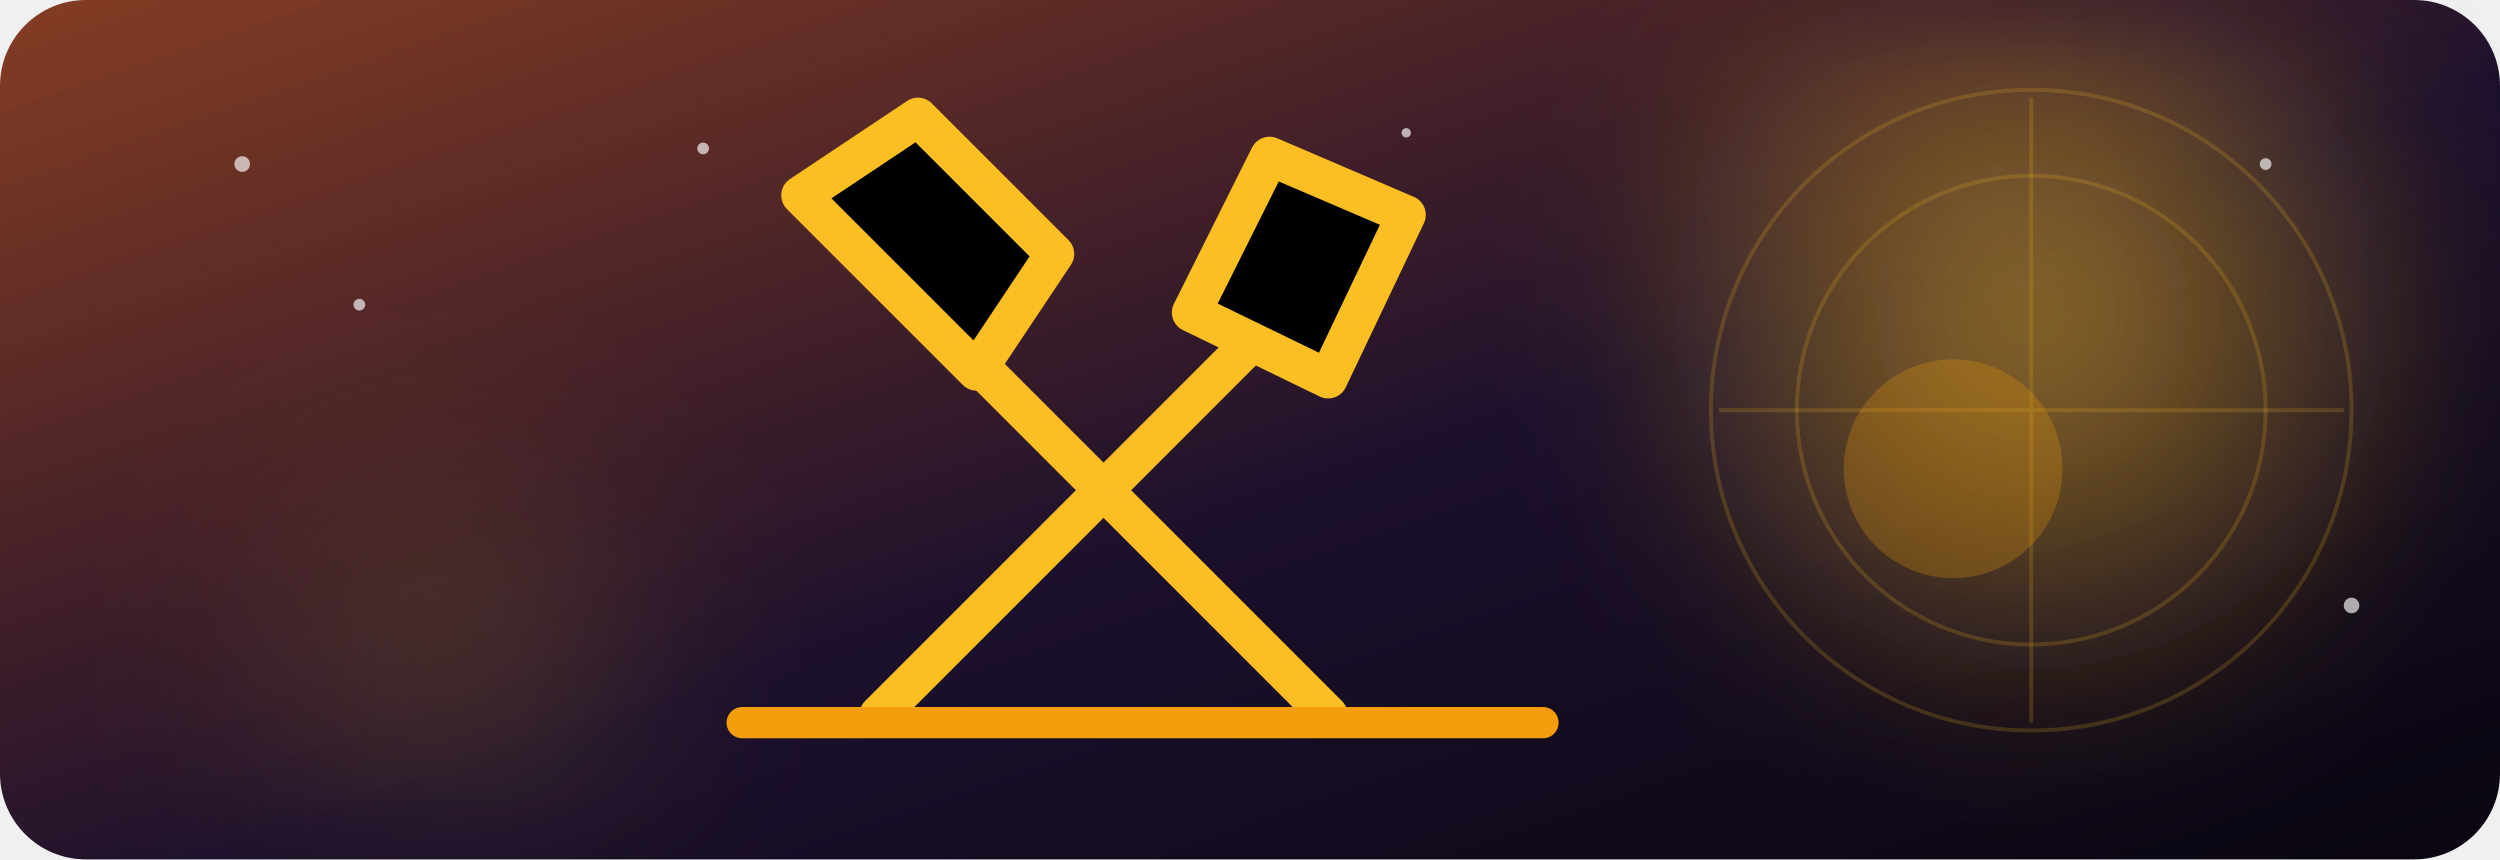
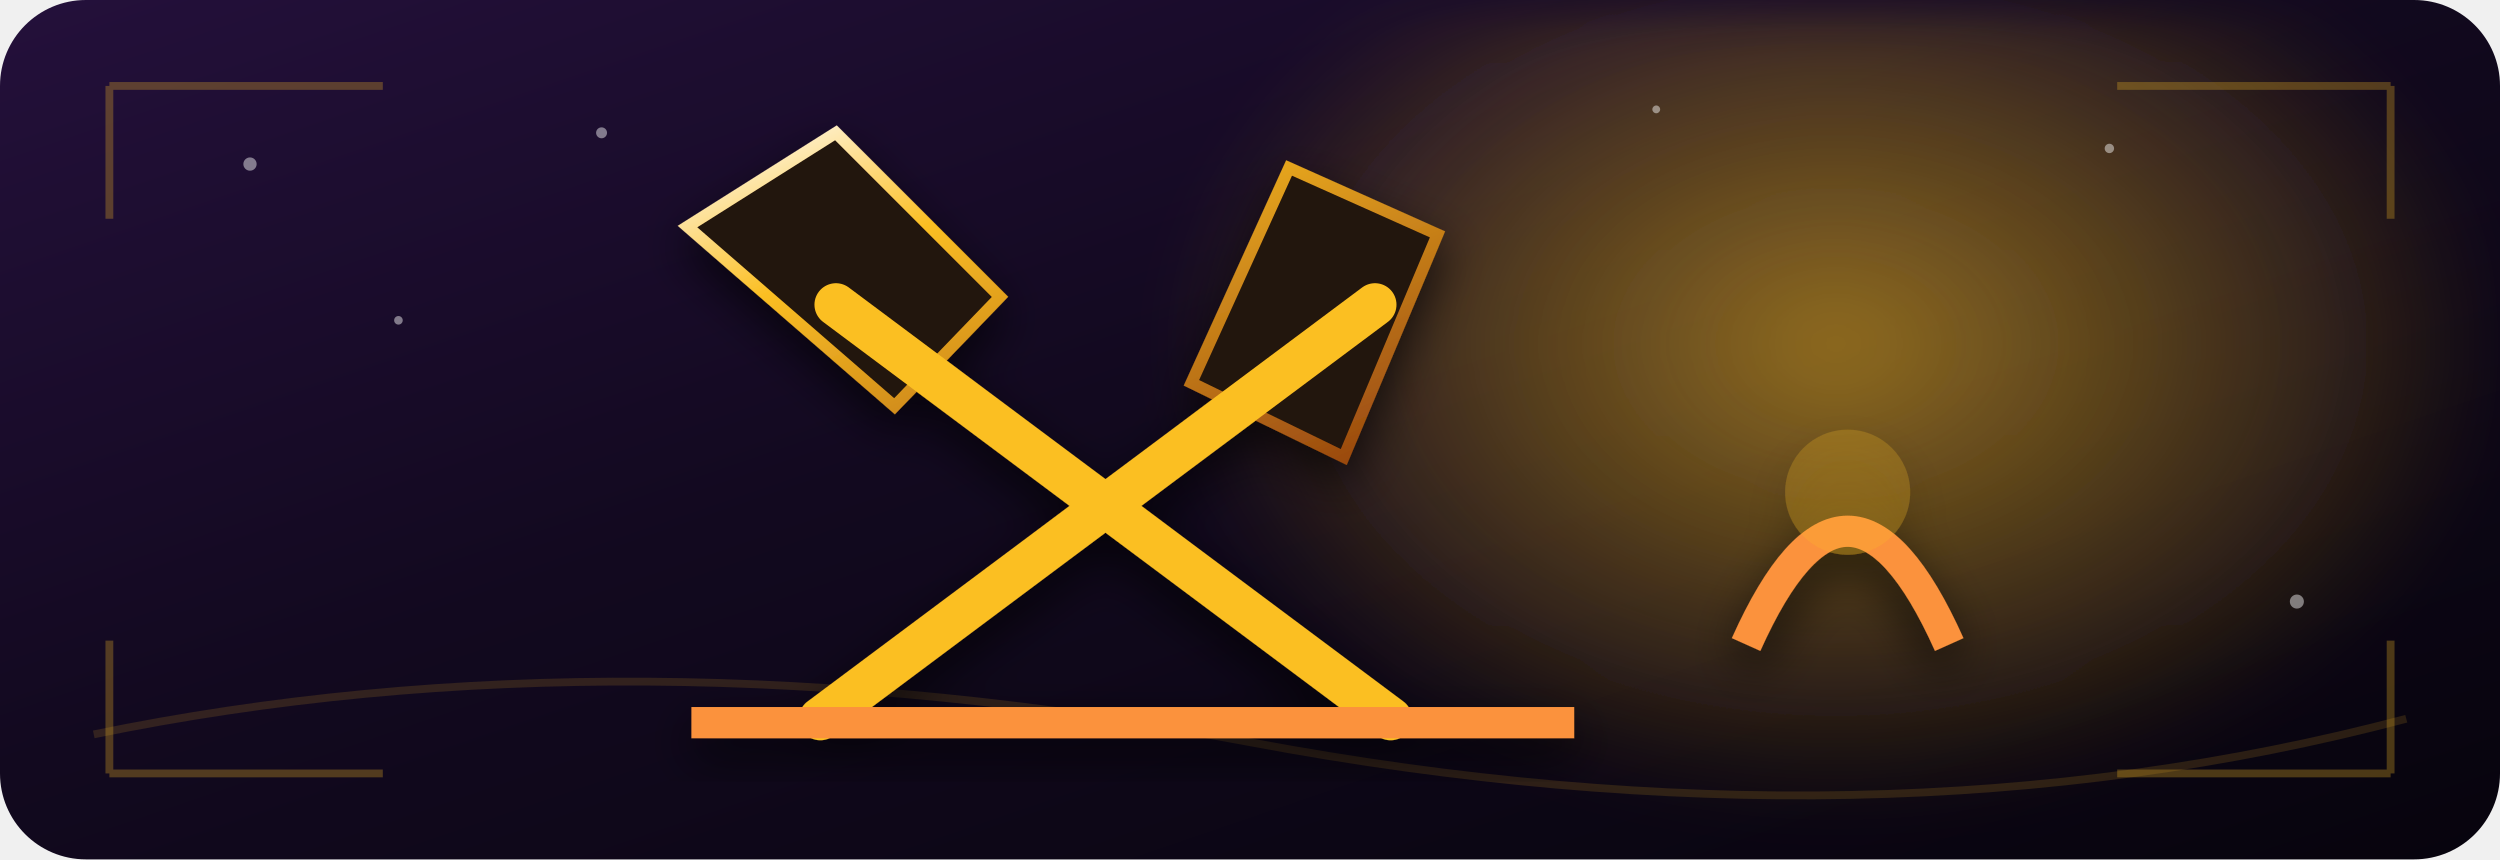
- <svg xmlns="http://www.w3.org/2000/svg" viewBox="0 0 640 220" role="img" aria-hidden="true">
+ <svg xmlns="http://www.w3.org/2000/svg" viewBox="0 0 640 220" aria-hidden="true">
  <defs>
    <linearGradient id="bg" x1="0" y1="0" x2="1" y2="1">
-       <stop offset="0" stop-color="#7c2d12" stop-opacity=".92" />
-       <stop offset=".55" stop-color="#170b28" stop-opacity=".98" />
-       <stop offset="1" stop-color="#09050f" />
+       <stop stop-color="#24103b" />
+       <stop offset=".45" stop-color="#12091f" />
+       <stop offset="1" stop-color="#07040d" />
    </linearGradient>
-     <radialGradient id="glow">
-       <stop offset="0" stop-color="#fbbf24" stop-opacity=".55" />
+     <radialGradient id="aura">
+       <stop stop-color="#fbbf24" stop-opacity=".55" />
      <stop offset="1" stop-color="#fbbf24" stop-opacity="0" />
    </radialGradient>
-     <filter id="blur">
-       <feGaussianBlur stdDeviation="18" />
+     <linearGradient id="metal" x1="0" y1="0" x2="1" y2="1">
+       <stop stop-color="#fff" />
+       <stop offset=".3" stop-color="#fbbf24" />
+       <stop offset="1" stop-color="#92400e" />
+     </linearGradient>
+     <filter id="glow">
+       <feGaussianBlur stdDeviation="8" />
+     </filter>
+     <filter id="shadow">
+       <feDropShadow dx="0" dy="5" stdDeviation="6" flood-color="#000" flood-opacity=".65" />
    </filter>
  </defs>
  <rect width="640" height="220" rx="22" fill="url(#bg)" />
-   <circle cx="520" cy="80" r="115" fill="url(#glow)" filter="url(#blur)" />
-   <circle cx="115" cy="170" r="75" fill="url(#glow)" opacity=".28" filter="url(#blur)" />
-   <g fill="none" stroke="#fbbf24" stroke-opacity=".18">
-     <circle cx="520" cy="105" r="82" />
-     <circle cx="520" cy="105" r="60" />
-     <path d="M440 105h160M520 25v160" />
+   <ellipse cx="470" cy="88" rx="170" ry="120" fill="url(#aura)" filter="url(#glow)" />
+   <g opacity=".45" fill="#fff">
+     <circle cx="64" cy="42" r="1.7" />
+     <circle cx="102" cy="82" r="1.1" />
+     <circle cx="154" cy="34" r="1.4" />
+     <circle cx="540" cy="38" r="1.2" />
+     <circle cx="588" cy="154" r="1.8" />
+     <circle cx="424" cy="28" r="1" />
  </g>
-   <g stroke="#fbbf24" stroke-width="10" stroke-linecap="round" stroke-linejoin="round">
-     <path d="M225 68l115 115M340 68L225 183" />
-     <path d="M205 50l30-20 35 35-20 30zM325 40l35 15-20 42-35-17z" />
-     <path d="M190 185h205" stroke="#f59e0b" stroke-width="8" />
+   <path d="M24 188 Q160 160 320 190 T616 184" fill="none" stroke="#fbbf24" stroke-opacity=".14" stroke-width="2" />
+   <g filter="url(#shadow)">
+     <path d="M176 58l38-24 42 42-27 28zM330 43l38 17-24 57-39-19z" fill="#24150a" stroke="url(#metal)" stroke-width="3" />
+     <path d="M214 78l142 106M352 78L210 184" stroke="#fbbf24" stroke-width="11" stroke-linecap="round" />
+     <path d="M177 185h226" stroke="#fb923c" stroke-width="8" />
+     <path d="M447 165q26-58 52 0" fill="none" stroke="#fb923c" stroke-width="8" />
+     <circle cx="473" cy="126" r="16" fill="#fbbf24" opacity=".22" />
  </g>
-   <circle cx="500" cy="120" r="28" fill="#f59e0b" opacity=".25" />
-   <g fill="#fff" opacity=".65">
-     <circle cx="62" cy="42" r="2" />
-     <circle cx="92" cy="78" r="1.5" />
-     <circle cx="180" cy="38" r="1.5" />
-     <circle cx="580" cy="42" r="1.5" />
-     <circle cx="602" cy="155" r="2" />
-     <circle cx="360" cy="34" r="1.2" />
-   </g>
+   <path d="M28 22h70M28 22v34M612 22h-70M612 22v34M28 198h70M28 198v-34M612 198h-70M612 198v-34" fill="none" stroke="#fbbf24" stroke-opacity=".28" stroke-width="2" />
</svg>
